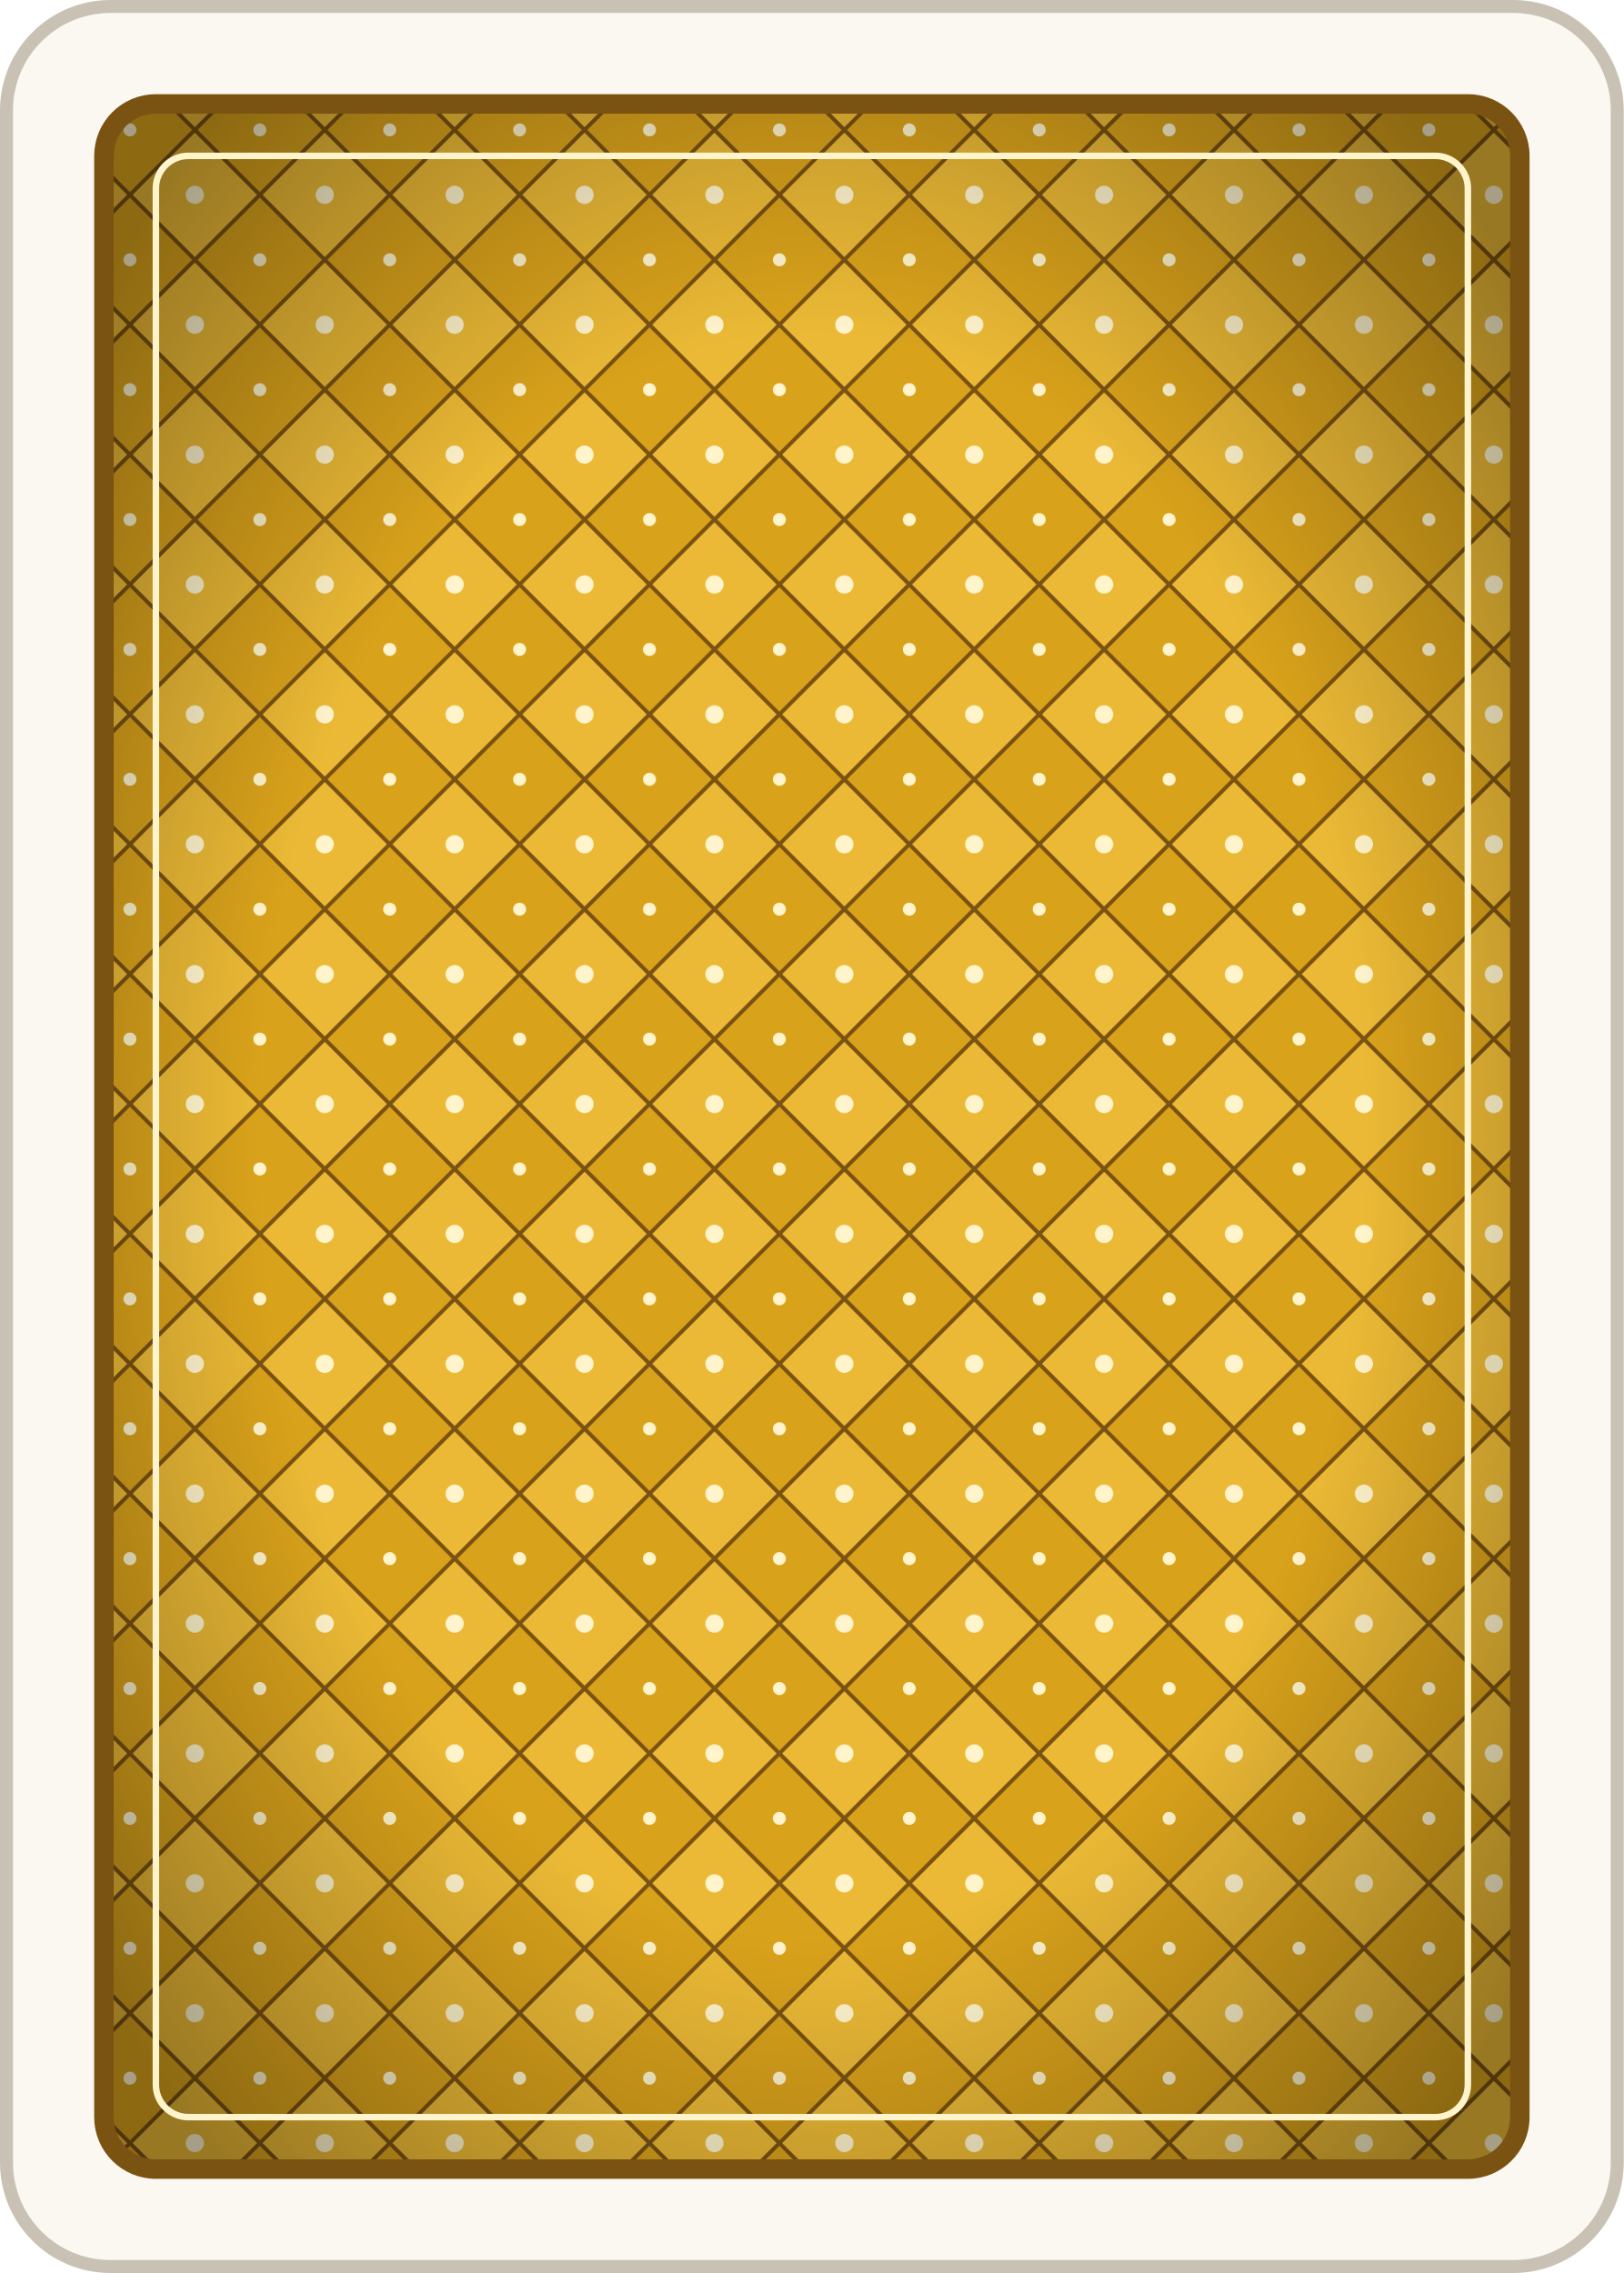
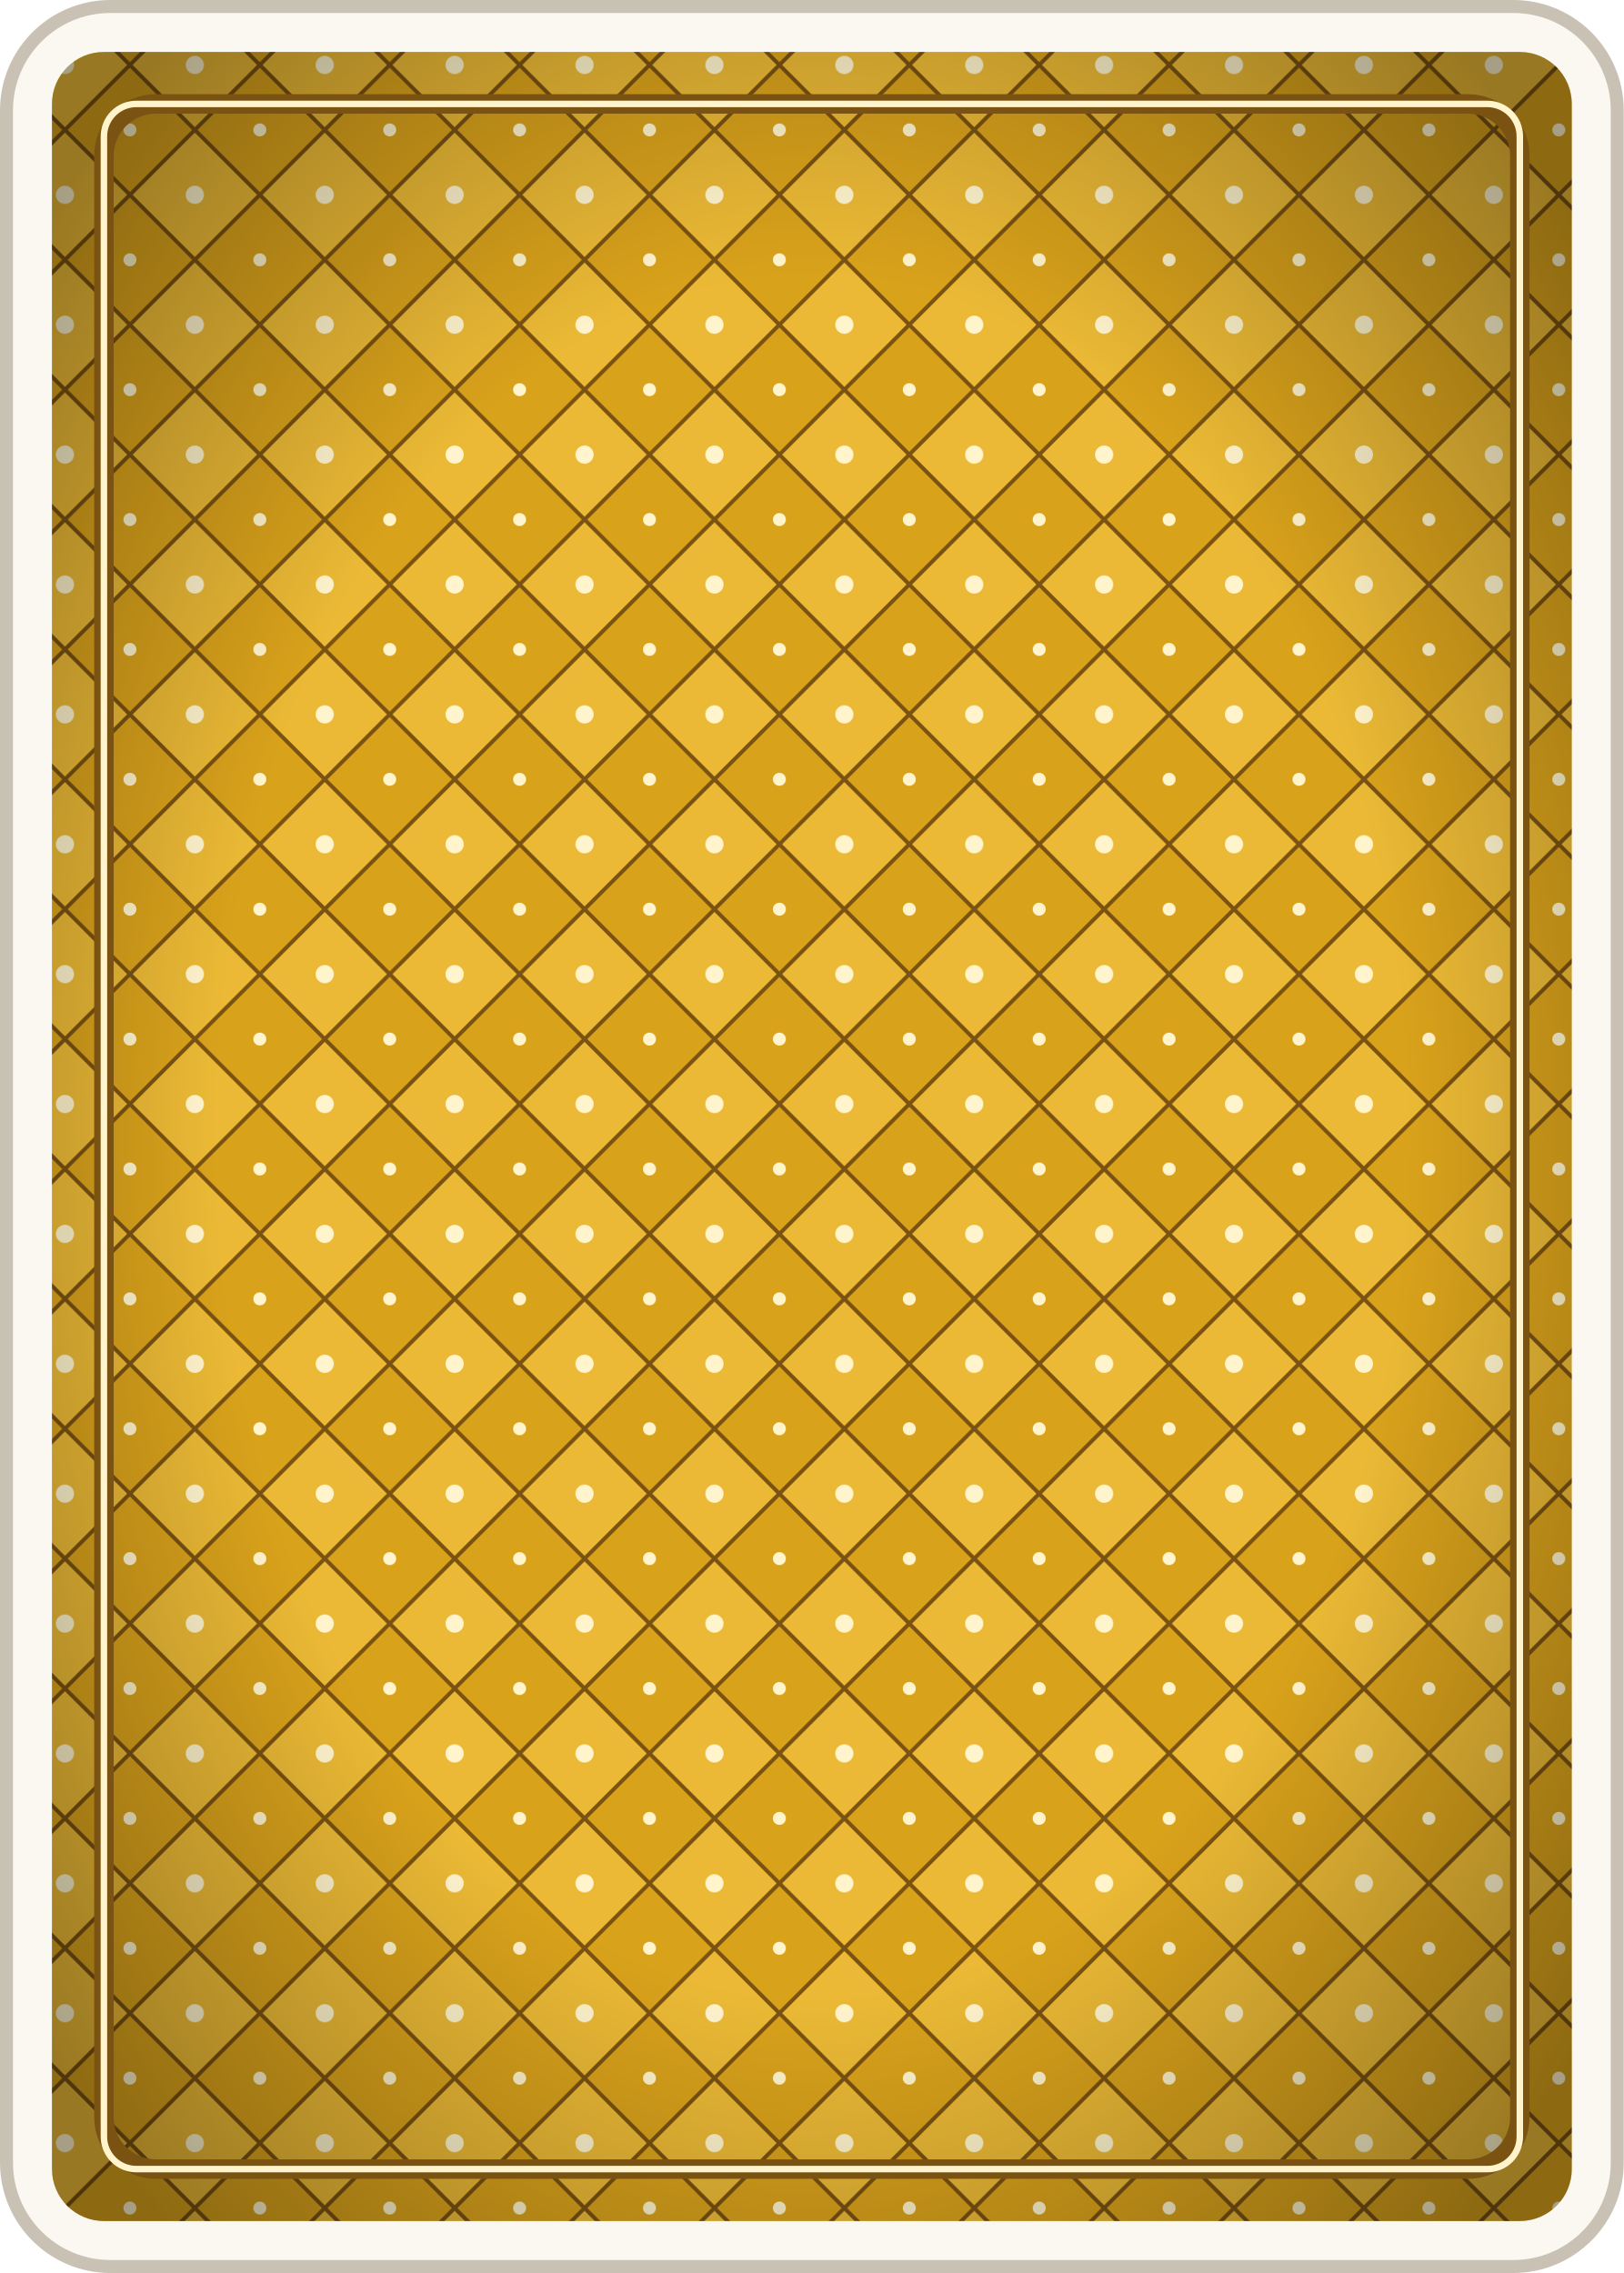
<svg xmlns="http://www.w3.org/2000/svg" viewBox="0 0 250 350" width="250" height="350">
  <defs>
    <pattern id="lattice" width="20" height="20" patternUnits="userSpaceOnUse">
      <rect width="20" height="20" fill="#d9a21b" />
      <path d="M10 0 L20 10 L10 20 L0 10 Z" fill="#ebb935" stroke="#7a5212" stroke-width="0.6" />
      <circle cx="10" cy="10" r="1.4" fill="#fff4cc" />
      <circle cx="0" cy="0" r="1" fill="#fff4cc" />
      <circle cx="20" cy="0" r="1" fill="#fff4cc" />
      <circle cx="0" cy="20" r="1" fill="#fff4cc" />
      <circle cx="20" cy="20" r="1" fill="#fff4cc" />
    </pattern>
    <radialGradient id="vignette" cx="50%" cy="50%" r="65%">
      <stop offset="60%" stop-color="#000" stop-opacity="0" />
      <stop offset="100%" stop-color="#000" stop-opacity="0.35" />
    </radialGradient>
    <clipPath id="panel">
-       <rect x="16" y="16" width="218" height="318" rx="8" />
+       <rect x="8" y="8" width="234" height="334" rx="8" />
    </clipPath>
  </defs>
  <rect x="1" y="1" width="248" height="348" rx="16" fill="#fbf8f1" stroke="#c9c2b4" stroke-width="2" />
  <g clip-path="url(#panel)">
-     <rect x="16" y="16" width="218" height="318" fill="url(#lattice)" />
-     <rect x="16" y="16" width="218" height="318" fill="url(#vignette)" />
+     <rect x="8" y="8" width="234" height="334" fill="url(#lattice)" />
+     <rect x="8" y="8" width="234" height="334" fill="url(#vignette)" />
  </g>
  <rect x="16" y="16" width="218" height="318" rx="8" fill="none" stroke="#7a5212" stroke-width="3" />
-   <rect x="24" y="24" width="202" height="302" rx="5" fill="none" stroke="#fff4cc" stroke-width="1" />
+   <rect x="16" y="16" width="218" height="318" rx="5" fill="none" stroke="#fff4cc" stroke-width="1" />
</svg>
